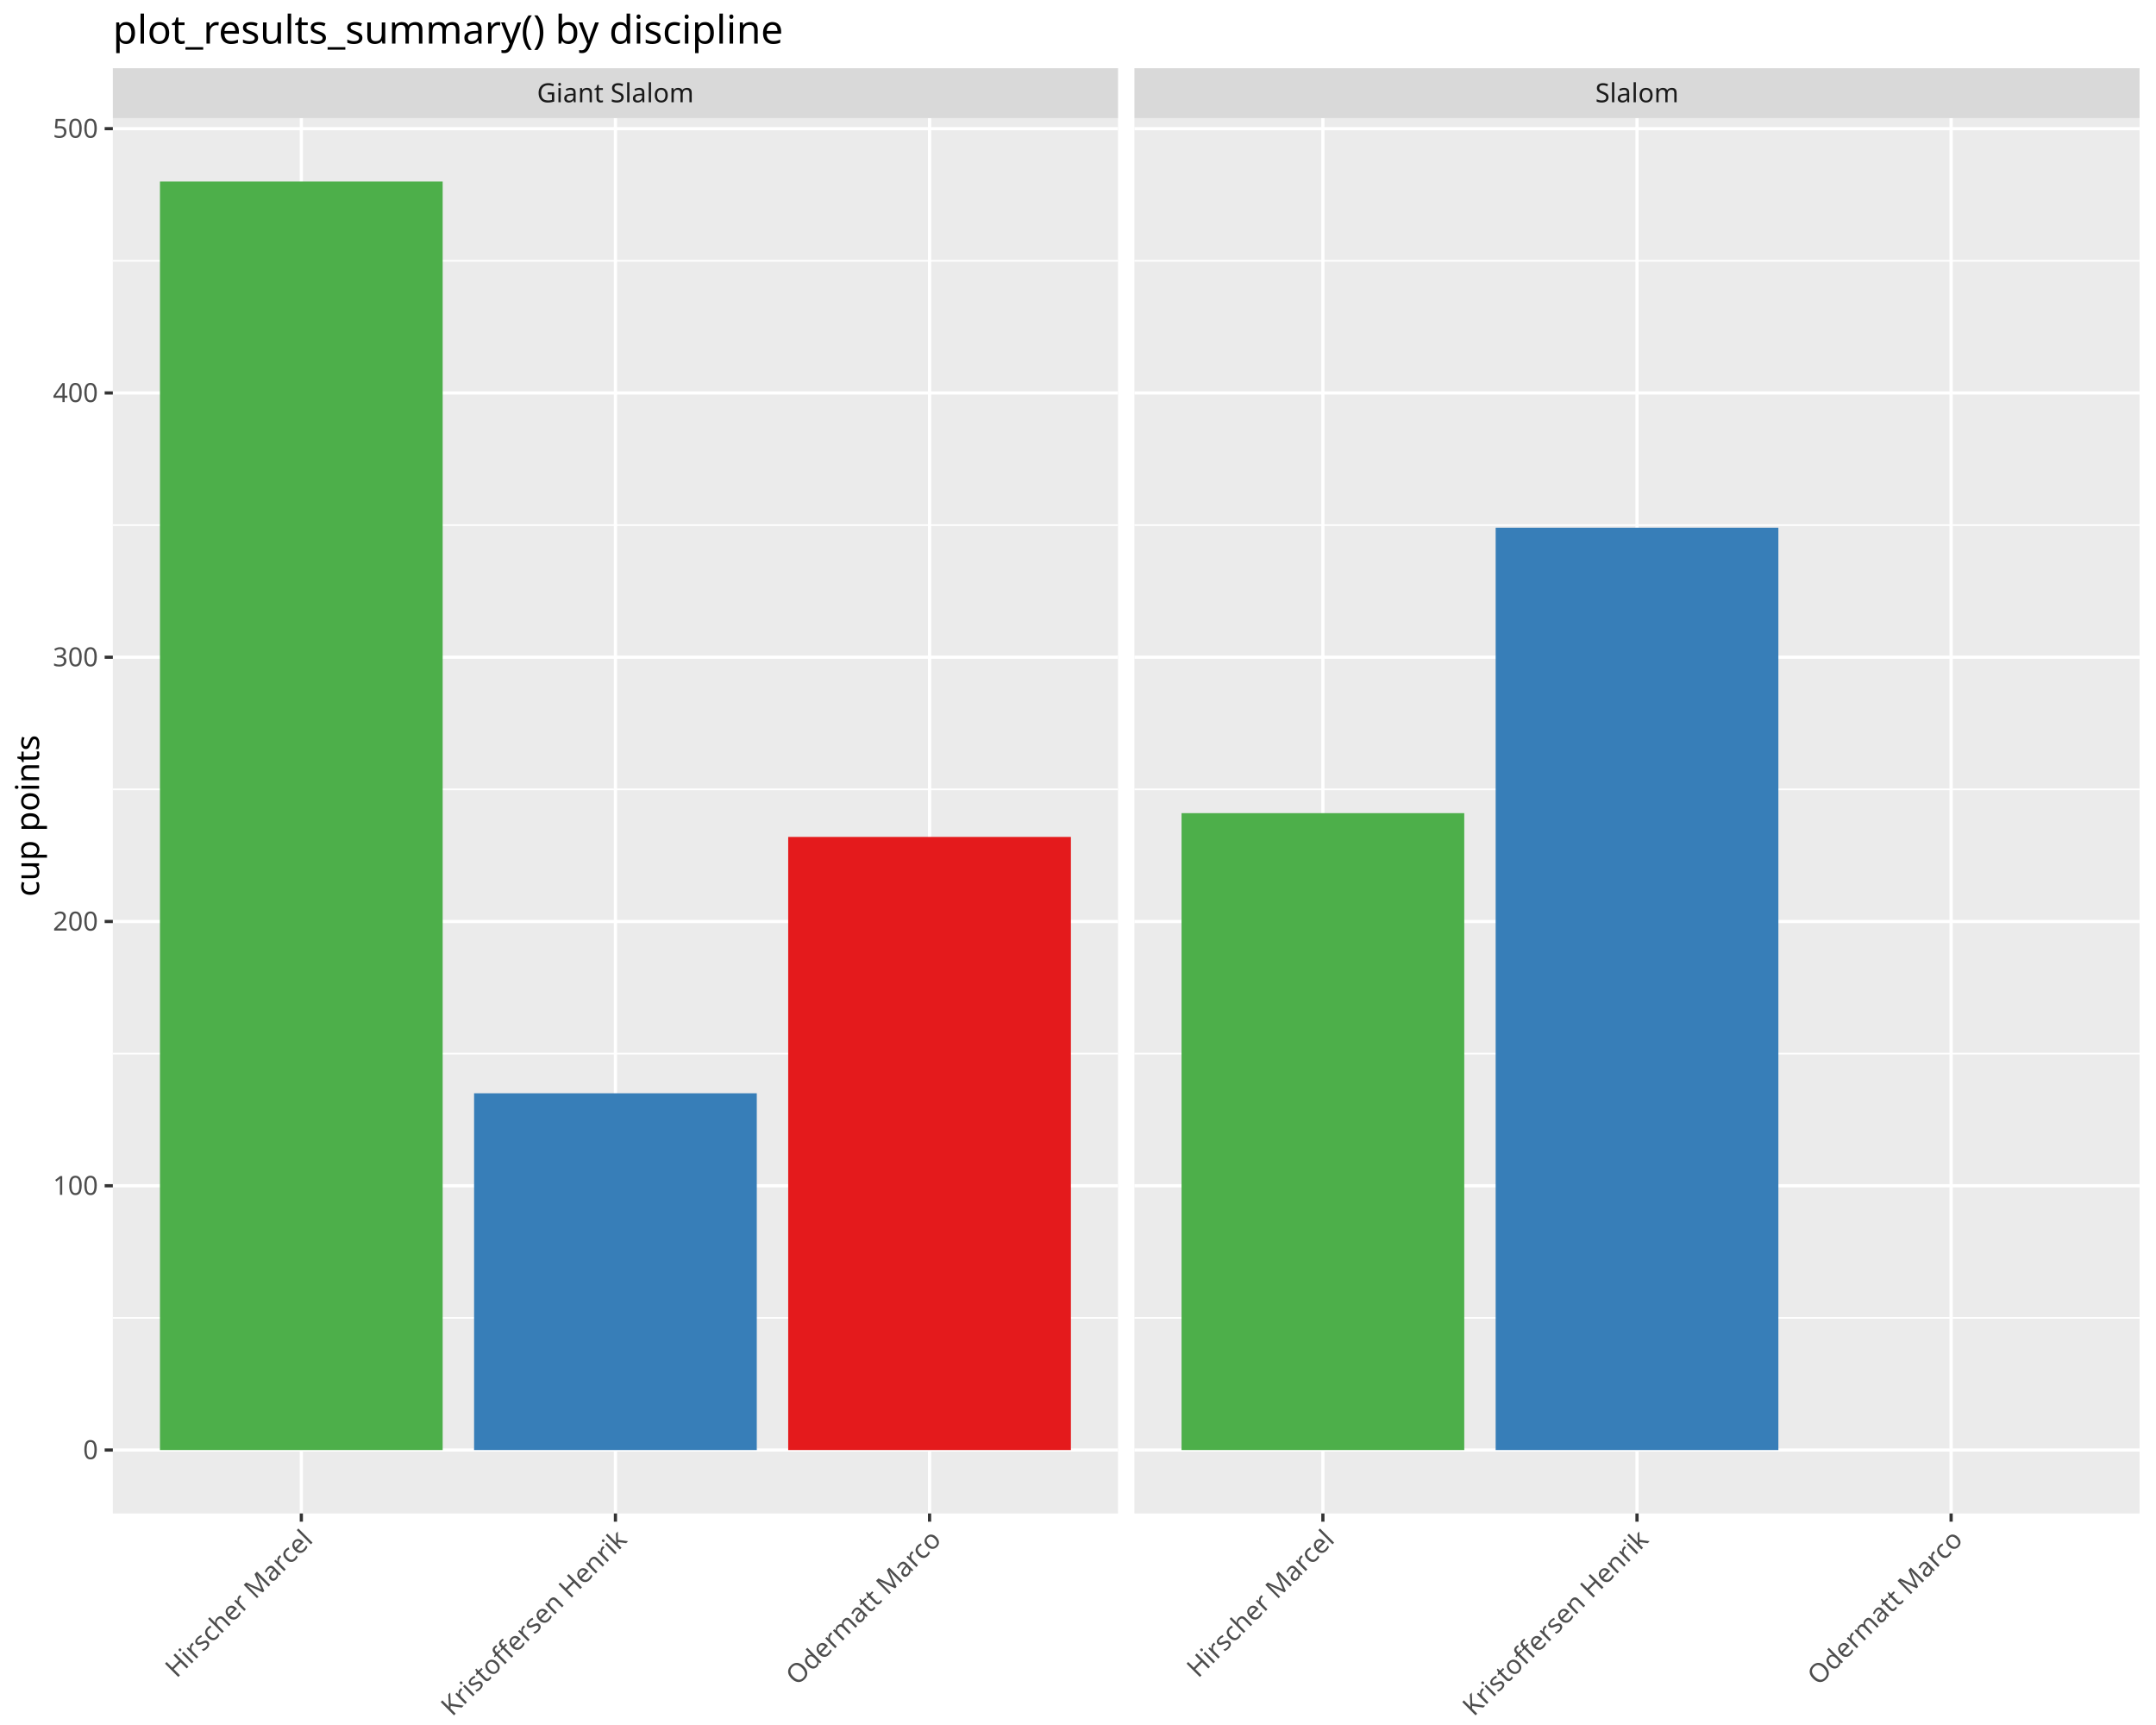
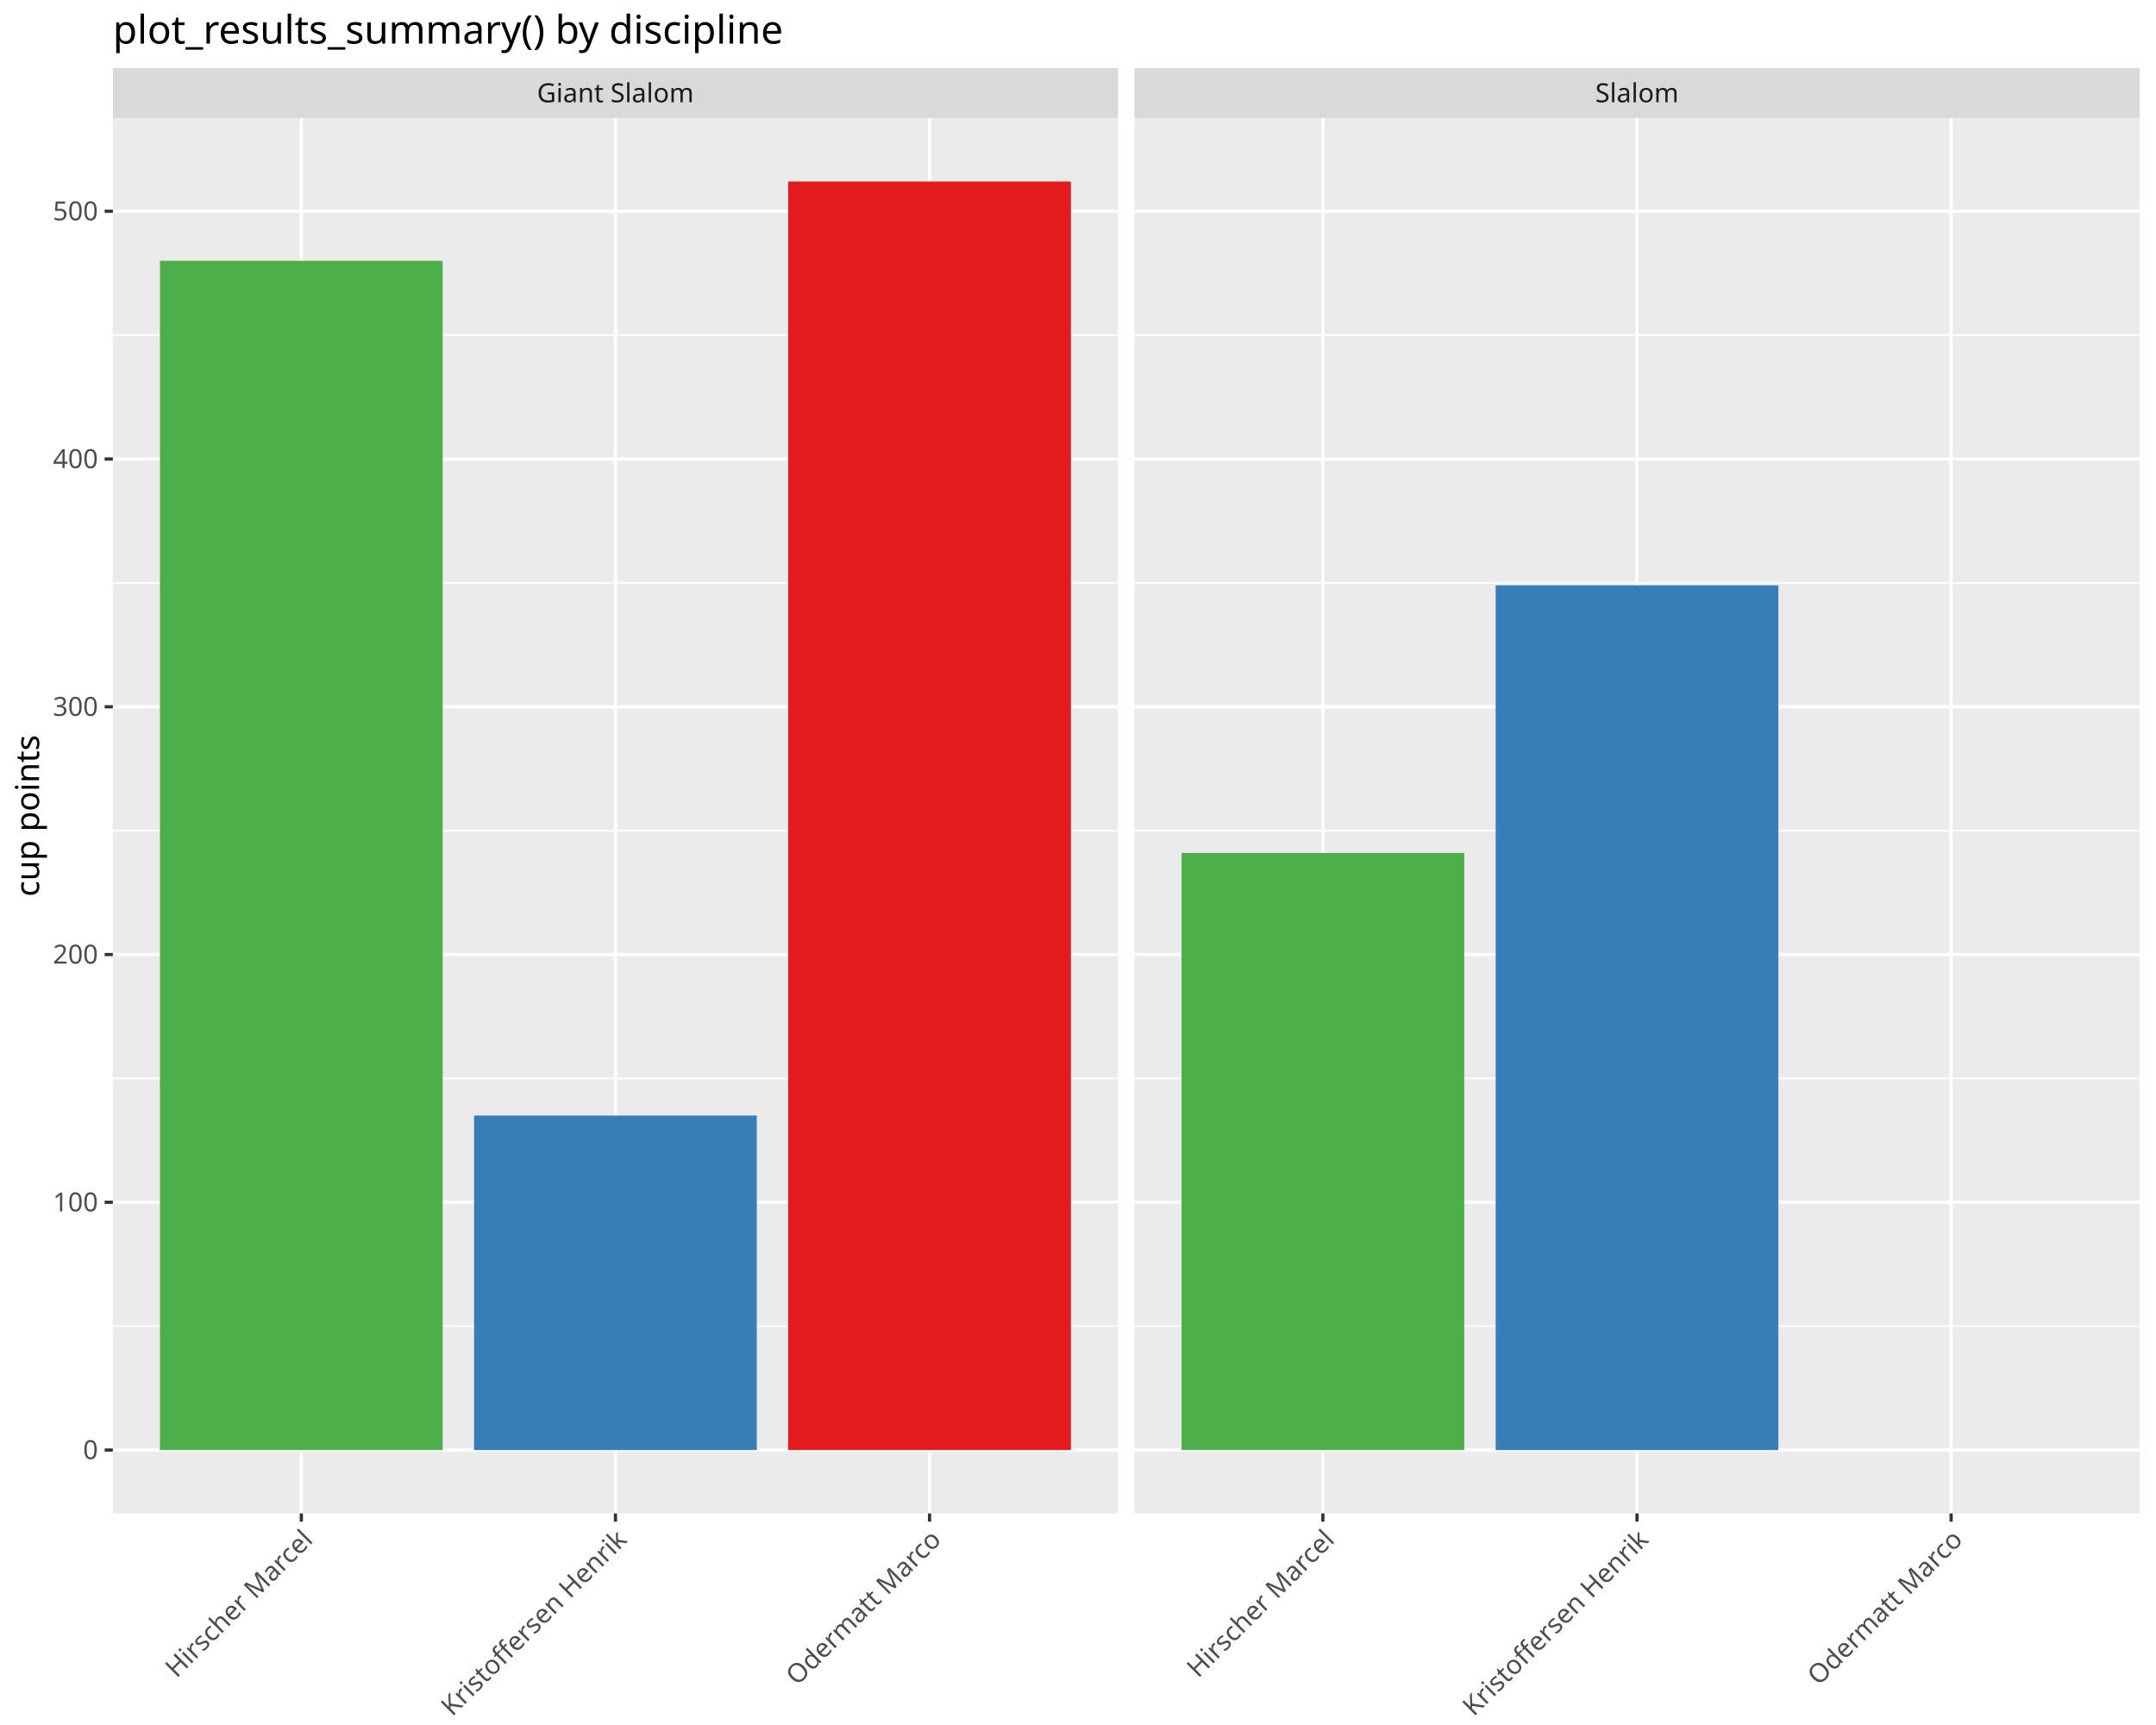
<svg xmlns="http://www.w3.org/2000/svg" class="svglite" data-engine-version="2.0" width="720.00pt" height="576.00pt" viewBox="0 0 720.00 576.00">
  <defs>
    <style type="text/css">
    .svglite line, .svglite polyline, .svglite polygon, .svglite path, .svglite rect, .svglite circle {
      fill: none;
      stroke: #000000;
      stroke-linecap: round;
      stroke-linejoin: round;
      stroke-miterlimit: 10.00;
    }
  </style>
  </defs>
  <rect width="100%" height="100%" style="stroke: none; fill: #FFFFFF;" />
  <defs>
    <clipPath id="cpMC4wMHw3MjAuMDB8MC4wMHw1NzYuMDA=">
      <rect x="0.00" y="0.00" width="720.00" height="576.00" />
    </clipPath>
  </defs>
  <g clip-path="url(#cpMC4wMHw3MjAuMDB8MC4wMHw1NzYuMDA=)">
    <rect x="0.00" y="0.00" width="720.00" height="576.00" style="stroke-width: 1.07; stroke: #FFFFFF; fill: #FFFFFF;" />
  </g>
  <defs>
    <clipPath id="cpMzcuNjl8MzczLjM2fDM5LjQzfDUwNS4zNw==">
      <rect x="37.69" y="39.43" width="335.68" height="465.93" />
    </clipPath>
  </defs>
  <g clip-path="url(#cpMzcuNjl8MzczLjM2fDM5LjQzfDUwNS4zNw==)">
    <rect x="37.69" y="39.43" width="335.68" height="465.93" style="stroke-width: 1.07; stroke: none; fill: #EBEBEB;" />
-     <polyline points="37.69,440.07 373.36,440.07 " style="stroke-width: 0.53; stroke: #FFFFFF; stroke-linecap: butt;" />
-     <polyline points="37.69,351.82 373.36,351.82 " style="stroke-width: 0.53; stroke: #FFFFFF; stroke-linecap: butt;" />
-     <polyline points="37.69,263.58 373.36,263.58 " style="stroke-width: 0.53; stroke: #FFFFFF; stroke-linecap: butt;" />
-     <polyline points="37.69,175.33 373.36,175.33 " style="stroke-width: 0.53; stroke: #FFFFFF; stroke-linecap: butt;" />
-     <polyline points="37.69,87.09 373.36,87.09 " style="stroke-width: 0.53; stroke: #FFFFFF; stroke-linecap: butt;" />
+     <polyline points="37.69,442.82 373.36,442.82 " style="stroke-width: 0.53; stroke: #FFFFFF; stroke-linecap: butt;" />
+     <polyline points="37.69,360.09 373.36,360.09 " style="stroke-width: 0.53; stroke: #FFFFFF; stroke-linecap: butt;" />
+     <polyline points="37.69,277.36 373.36,277.36 " style="stroke-width: 0.53; stroke: #FFFFFF; stroke-linecap: butt;" />
+     <polyline points="37.69,194.63 373.36,194.63 " style="stroke-width: 0.53; stroke: #FFFFFF; stroke-linecap: butt;" />
+     <polyline points="37.69,111.90 373.36,111.90 " style="stroke-width: 0.53; stroke: #FFFFFF; stroke-linecap: butt;" />
    <polyline points="37.69,484.19 373.36,484.19 " style="stroke-width: 1.07; stroke: #FFFFFF; stroke-linecap: butt;" />
-     <polyline points="37.69,395.94 373.36,395.94 " style="stroke-width: 1.07; stroke: #FFFFFF; stroke-linecap: butt;" />
-     <polyline points="37.69,307.70 373.36,307.70 " style="stroke-width: 1.07; stroke: #FFFFFF; stroke-linecap: butt;" />
-     <polyline points="37.69,219.45 373.36,219.45 " style="stroke-width: 1.07; stroke: #FFFFFF; stroke-linecap: butt;" />
-     <polyline points="37.69,131.21 373.36,131.21 " style="stroke-width: 1.07; stroke: #FFFFFF; stroke-linecap: butt;" />
-     <polyline points="37.69,42.96 373.36,42.96 " style="stroke-width: 1.07; stroke: #FFFFFF; stroke-linecap: butt;" />
+     <polyline points="37.69,401.46 373.36,401.46 " style="stroke-width: 1.07; stroke: #FFFFFF; stroke-linecap: butt;" />
+     <polyline points="37.69,318.73 373.36,318.73 " style="stroke-width: 1.07; stroke: #FFFFFF; stroke-linecap: butt;" />
+     <polyline points="37.69,236.00 373.36,236.00 " style="stroke-width: 1.07; stroke: #FFFFFF; stroke-linecap: butt;" />
+     <polyline points="37.69,153.27 373.36,153.27 " style="stroke-width: 1.07; stroke: #FFFFFF; stroke-linecap: butt;" />
+     <polyline points="37.69,70.54 373.36,70.54 " style="stroke-width: 1.07; stroke: #FFFFFF; stroke-linecap: butt;" />
    <polyline points="100.63,505.37 100.63,39.43 " style="stroke-width: 1.07; stroke: #FFFFFF; stroke-linecap: butt;" />
    <polyline points="205.53,505.37 205.53,39.43 " style="stroke-width: 1.07; stroke: #FFFFFF; stroke-linecap: butt;" />
    <polyline points="310.43,505.37 310.43,39.43 " style="stroke-width: 1.07; stroke: #FFFFFF; stroke-linecap: butt;" />
-     <rect x="263.22" y="279.46" width="94.41" height="204.73" style="stroke-width: 1.07; stroke: none; stroke-linecap: butt; stroke-linejoin: miter; fill: #E41A1C;" />
-     <rect x="158.32" y="365.06" width="94.41" height="119.13" style="stroke-width: 1.07; stroke: none; stroke-linecap: butt; stroke-linejoin: miter; fill: #377EB8;" />
-     <rect x="53.42" y="60.61" width="94.41" height="423.58" style="stroke-width: 1.07; stroke: none; stroke-linecap: butt; stroke-linejoin: miter; fill: #4DAF4A;" />
+     <rect x="263.22" y="60.61" width="94.41" height="423.58" style="stroke-width: 1.07; stroke: none; stroke-linecap: butt; stroke-linejoin: miter; fill: #E41A1C;" />
+     <rect x="158.32" y="372.50" width="94.41" height="111.69" style="stroke-width: 1.07; stroke: none; stroke-linecap: butt; stroke-linejoin: miter; fill: #377EB8;" />
+     <rect x="53.42" y="87.09" width="94.41" height="397.10" style="stroke-width: 1.07; stroke: none; stroke-linecap: butt; stroke-linejoin: miter; fill: #4DAF4A;" />
  </g>
  <g clip-path="url(#cpMC4wMHw3MjAuMDB8MC4wMHw1NzYuMDA=)">
</g>
  <defs>
    <clipPath id="cpMzc4Ljg0fDcxNC41MnwzOS40M3w1MDUuMzc=">
      <rect x="378.84" y="39.43" width="335.68" height="465.93" />
    </clipPath>
  </defs>
  <g clip-path="url(#cpMzc4Ljg0fDcxNC41MnwzOS40M3w1MDUuMzc=)">
    <rect x="378.84" y="39.43" width="335.68" height="465.93" style="stroke-width: 1.07; stroke: none; fill: #EBEBEB;" />
-     <polyline points="378.84,440.07 714.52,440.07 " style="stroke-width: 0.53; stroke: #FFFFFF; stroke-linecap: butt;" />
-     <polyline points="378.84,351.82 714.52,351.82 " style="stroke-width: 0.53; stroke: #FFFFFF; stroke-linecap: butt;" />
-     <polyline points="378.84,263.58 714.52,263.58 " style="stroke-width: 0.53; stroke: #FFFFFF; stroke-linecap: butt;" />
-     <polyline points="378.84,175.33 714.52,175.33 " style="stroke-width: 0.53; stroke: #FFFFFF; stroke-linecap: butt;" />
-     <polyline points="378.84,87.09 714.52,87.09 " style="stroke-width: 0.53; stroke: #FFFFFF; stroke-linecap: butt;" />
+     <polyline points="378.84,442.82 714.52,442.82 " style="stroke-width: 0.53; stroke: #FFFFFF; stroke-linecap: butt;" />
+     <polyline points="378.84,360.09 714.52,360.09 " style="stroke-width: 0.53; stroke: #FFFFFF; stroke-linecap: butt;" />
+     <polyline points="378.84,277.36 714.52,277.36 " style="stroke-width: 0.53; stroke: #FFFFFF; stroke-linecap: butt;" />
+     <polyline points="378.84,194.63 714.52,194.63 " style="stroke-width: 0.53; stroke: #FFFFFF; stroke-linecap: butt;" />
+     <polyline points="378.84,111.90 714.52,111.90 " style="stroke-width: 0.53; stroke: #FFFFFF; stroke-linecap: butt;" />
    <polyline points="378.84,484.19 714.52,484.19 " style="stroke-width: 1.07; stroke: #FFFFFF; stroke-linecap: butt;" />
-     <polyline points="378.84,395.94 714.52,395.94 " style="stroke-width: 1.07; stroke: #FFFFFF; stroke-linecap: butt;" />
-     <polyline points="378.84,307.70 714.52,307.70 " style="stroke-width: 1.07; stroke: #FFFFFF; stroke-linecap: butt;" />
-     <polyline points="378.84,219.45 714.52,219.45 " style="stroke-width: 1.07; stroke: #FFFFFF; stroke-linecap: butt;" />
-     <polyline points="378.84,131.21 714.52,131.21 " style="stroke-width: 1.07; stroke: #FFFFFF; stroke-linecap: butt;" />
-     <polyline points="378.84,42.96 714.52,42.96 " style="stroke-width: 1.07; stroke: #FFFFFF; stroke-linecap: butt;" />
+     <polyline points="378.84,401.46 714.52,401.46 " style="stroke-width: 1.07; stroke: #FFFFFF; stroke-linecap: butt;" />
+     <polyline points="378.84,318.73 714.52,318.73 " style="stroke-width: 1.07; stroke: #FFFFFF; stroke-linecap: butt;" />
+     <polyline points="378.84,236.00 714.52,236.00 " style="stroke-width: 1.07; stroke: #FFFFFF; stroke-linecap: butt;" />
+     <polyline points="378.84,153.27 714.52,153.27 " style="stroke-width: 1.07; stroke: #FFFFFF; stroke-linecap: butt;" />
+     <polyline points="378.84,70.54 714.52,70.54 " style="stroke-width: 1.07; stroke: #FFFFFF; stroke-linecap: butt;" />
    <polyline points="441.78,505.37 441.78,39.43 " style="stroke-width: 1.07; stroke: #FFFFFF; stroke-linecap: butt;" />
    <polyline points="546.68,505.37 546.68,39.43 " style="stroke-width: 1.07; stroke: #FFFFFF; stroke-linecap: butt;" />
    <polyline points="651.58,505.37 651.58,39.43 " style="stroke-width: 1.07; stroke: #FFFFFF; stroke-linecap: butt;" />
-     <rect x="499.48" y="176.21" width="94.41" height="307.98" style="stroke-width: 1.07; stroke: none; stroke-linecap: butt; stroke-linejoin: miter; fill: #377EB8;" />
-     <rect x="394.58" y="271.52" width="94.41" height="212.67" style="stroke-width: 1.07; stroke: none; stroke-linecap: butt; stroke-linejoin: miter; fill: #4DAF4A;" />
+     <rect x="499.48" y="195.46" width="94.41" height="288.73" style="stroke-width: 1.07; stroke: none; stroke-linecap: butt; stroke-linejoin: miter; fill: #377EB8;" />
+     <rect x="394.58" y="284.81" width="94.41" height="199.38" style="stroke-width: 1.07; stroke: none; stroke-linecap: butt; stroke-linejoin: miter; fill: #4DAF4A;" />
  </g>
  <g clip-path="url(#cpMC4wMHw3MjAuMDB8MC4wMHw1NzYuMDA=)">
</g>
  <defs>
    <clipPath id="cpMzcuNjl8MzczLjM2fDIyLjc4fDM5LjQz">
      <rect x="37.69" y="22.78" width="335.68" height="16.65" />
    </clipPath>
  </defs>
  <g clip-path="url(#cpMzcuNjl8MzczLjM2fDIyLjc4fDM5LjQz)">
    <rect x="37.69" y="22.78" width="335.68" height="16.65" style="stroke-width: 1.07; stroke: none; fill: #D9D9D9;" />
    <text x="205.53" y="34.14" text-anchor="middle" style="font-size: 8.80px; fill: #1A1A1A; font-family: sans;" textLength="50.38px" lengthAdjust="spacingAndGlyphs">Giant Slalom</text>
  </g>
  <g clip-path="url(#cpMC4wMHw3MjAuMDB8MC4wMHw1NzYuMDA=)">
</g>
  <defs>
    <clipPath id="cpMzc4Ljg0fDcxNC41MnwyMi43OHwzOS40Mw==">
      <rect x="378.84" y="22.78" width="335.68" height="16.65" />
    </clipPath>
  </defs>
  <g clip-path="url(#cpMzc4Ljg0fDcxNC41MnwyMi43OHwzOS40Mw==)">
    <rect x="378.84" y="22.78" width="335.68" height="16.65" style="stroke-width: 1.07; stroke: none; fill: #D9D9D9;" />
    <text x="546.68" y="34.14" text-anchor="middle" style="font-size: 8.80px; fill: #1A1A1A; font-family: sans;" textLength="26.90px" lengthAdjust="spacingAndGlyphs">Slalom</text>
  </g>
  <g clip-path="url(#cpMC4wMHw3MjAuMDB8MC4wMHw1NzYuMDA=)">
    <polyline points="100.63,508.11 100.63,505.37 " style="stroke-width: 1.07; stroke: #333333; stroke-linecap: butt;" />
    <polyline points="205.53,508.11 205.53,505.37 " style="stroke-width: 1.07; stroke: #333333; stroke-linecap: butt;" />
    <polyline points="310.43,508.11 310.43,505.37 " style="stroke-width: 1.07; stroke: #333333; stroke-linecap: butt;" />
    <text transform="translate(104.91,514.58) rotate(-45)" text-anchor="end" style="font-size: 8.80px; fill: #4D4D4D; font-family: sans;" textLength="61.62px" lengthAdjust="spacingAndGlyphs">Hirscher Marcel</text>
    <text transform="translate(209.81,514.58) rotate(-45)" text-anchor="end" style="font-size: 8.80px; fill: #4D4D4D; font-family: sans;" textLength="77.28px" lengthAdjust="spacingAndGlyphs">Kristoffersen Henrik</text>
    <text transform="translate(314.71,514.58) rotate(-45)" text-anchor="end" style="font-size: 8.80px; fill: #4D4D4D; font-family: sans;" textLength="63.59px" lengthAdjust="spacingAndGlyphs">Odermatt Marco</text>
    <polyline points="441.78,508.11 441.78,505.37 " style="stroke-width: 1.07; stroke: #333333; stroke-linecap: butt;" />
    <polyline points="546.68,508.11 546.68,505.37 " style="stroke-width: 1.07; stroke: #333333; stroke-linecap: butt;" />
    <polyline points="651.58,508.11 651.58,505.37 " style="stroke-width: 1.07; stroke: #333333; stroke-linecap: butt;" />
    <text transform="translate(446.07,514.58) rotate(-45)" text-anchor="end" style="font-size: 8.80px; fill: #4D4D4D; font-family: sans;" textLength="61.62px" lengthAdjust="spacingAndGlyphs">Hirscher Marcel</text>
    <text transform="translate(550.96,514.58) rotate(-45)" text-anchor="end" style="font-size: 8.80px; fill: #4D4D4D; font-family: sans;" textLength="77.28px" lengthAdjust="spacingAndGlyphs">Kristoffersen Henrik</text>
    <text transform="translate(655.86,514.58) rotate(-45)" text-anchor="end" style="font-size: 8.80px; fill: #4D4D4D; font-family: sans;" textLength="63.59px" lengthAdjust="spacingAndGlyphs">Odermatt Marco</text>
    <text x="32.76" y="487.22" text-anchor="end" style="font-size: 8.80px; fill: #4D4D4D; font-family: sans;" textLength="4.89px" lengthAdjust="spacingAndGlyphs">0</text>
-     <text x="32.76" y="398.97" text-anchor="end" style="font-size: 8.80px; fill: #4D4D4D; font-family: sans;" textLength="14.68px" lengthAdjust="spacingAndGlyphs">100</text>
-     <text x="32.76" y="310.73" text-anchor="end" style="font-size: 8.80px; fill: #4D4D4D; font-family: sans;" textLength="14.68px" lengthAdjust="spacingAndGlyphs">200</text>
-     <text x="32.76" y="222.48" text-anchor="end" style="font-size: 8.80px; fill: #4D4D4D; font-family: sans;" textLength="14.68px" lengthAdjust="spacingAndGlyphs">300</text>
-     <text x="32.76" y="134.24" text-anchor="end" style="font-size: 8.80px; fill: #4D4D4D; font-family: sans;" textLength="14.68px" lengthAdjust="spacingAndGlyphs">400</text>
-     <text x="32.76" y="45.99" text-anchor="end" style="font-size: 8.80px; fill: #4D4D4D; font-family: sans;" textLength="14.68px" lengthAdjust="spacingAndGlyphs">500</text>
+     <text x="32.76" y="404.49" text-anchor="end" style="font-size: 8.80px; fill: #4D4D4D; font-family: sans;" textLength="14.68px" lengthAdjust="spacingAndGlyphs">100</text>
+     <text x="32.76" y="321.76" text-anchor="end" style="font-size: 8.80px; fill: #4D4D4D; font-family: sans;" textLength="14.68px" lengthAdjust="spacingAndGlyphs">200</text>
+     <text x="32.76" y="239.03" text-anchor="end" style="font-size: 8.80px; fill: #4D4D4D; font-family: sans;" textLength="14.68px" lengthAdjust="spacingAndGlyphs">300</text>
+     <text x="32.76" y="156.30" text-anchor="end" style="font-size: 8.80px; fill: #4D4D4D; font-family: sans;" textLength="14.68px" lengthAdjust="spacingAndGlyphs">400</text>
+     <text x="32.76" y="73.57" text-anchor="end" style="font-size: 8.80px; fill: #4D4D4D; font-family: sans;" textLength="14.68px" lengthAdjust="spacingAndGlyphs">500</text>
    <polyline points="34.95,484.19 37.69,484.19 " style="stroke-width: 1.07; stroke: #333333; stroke-linecap: butt;" />
-     <polyline points="34.95,395.94 37.69,395.94 " style="stroke-width: 1.07; stroke: #333333; stroke-linecap: butt;" />
-     <polyline points="34.95,307.70 37.69,307.70 " style="stroke-width: 1.07; stroke: #333333; stroke-linecap: butt;" />
-     <polyline points="34.95,219.45 37.69,219.45 " style="stroke-width: 1.07; stroke: #333333; stroke-linecap: butt;" />
-     <polyline points="34.95,131.21 37.69,131.21 " style="stroke-width: 1.07; stroke: #333333; stroke-linecap: butt;" />
-     <polyline points="34.95,42.96 37.69,42.96 " style="stroke-width: 1.07; stroke: #333333; stroke-linecap: butt;" />
+     <polyline points="34.95,401.46 37.69,401.46 " style="stroke-width: 1.07; stroke: #333333; stroke-linecap: butt;" />
+     <polyline points="34.95,318.73 37.69,318.73 " style="stroke-width: 1.07; stroke: #333333; stroke-linecap: butt;" />
+     <polyline points="34.95,236.00 37.69,236.00 " style="stroke-width: 1.07; stroke: #333333; stroke-linecap: butt;" />
+     <polyline points="34.95,153.27 37.69,153.27 " style="stroke-width: 1.07; stroke: #333333; stroke-linecap: butt;" />
+     <polyline points="34.95,70.54 37.69,70.54 " style="stroke-width: 1.07; stroke: #333333; stroke-linecap: butt;" />
    <text transform="translate(13.05,272.40) rotate(-90)" text-anchor="middle" style="font-size: 11.00px; font-family: sans;" textLength="50.15px" lengthAdjust="spacingAndGlyphs">cup points</text>
    <text x="37.69" y="14.56" style="font-size: 13.20px; font-family: sans;" textLength="213.52px" lengthAdjust="spacingAndGlyphs">plot_results_summary() by discipline</text>
  </g>
</svg>
